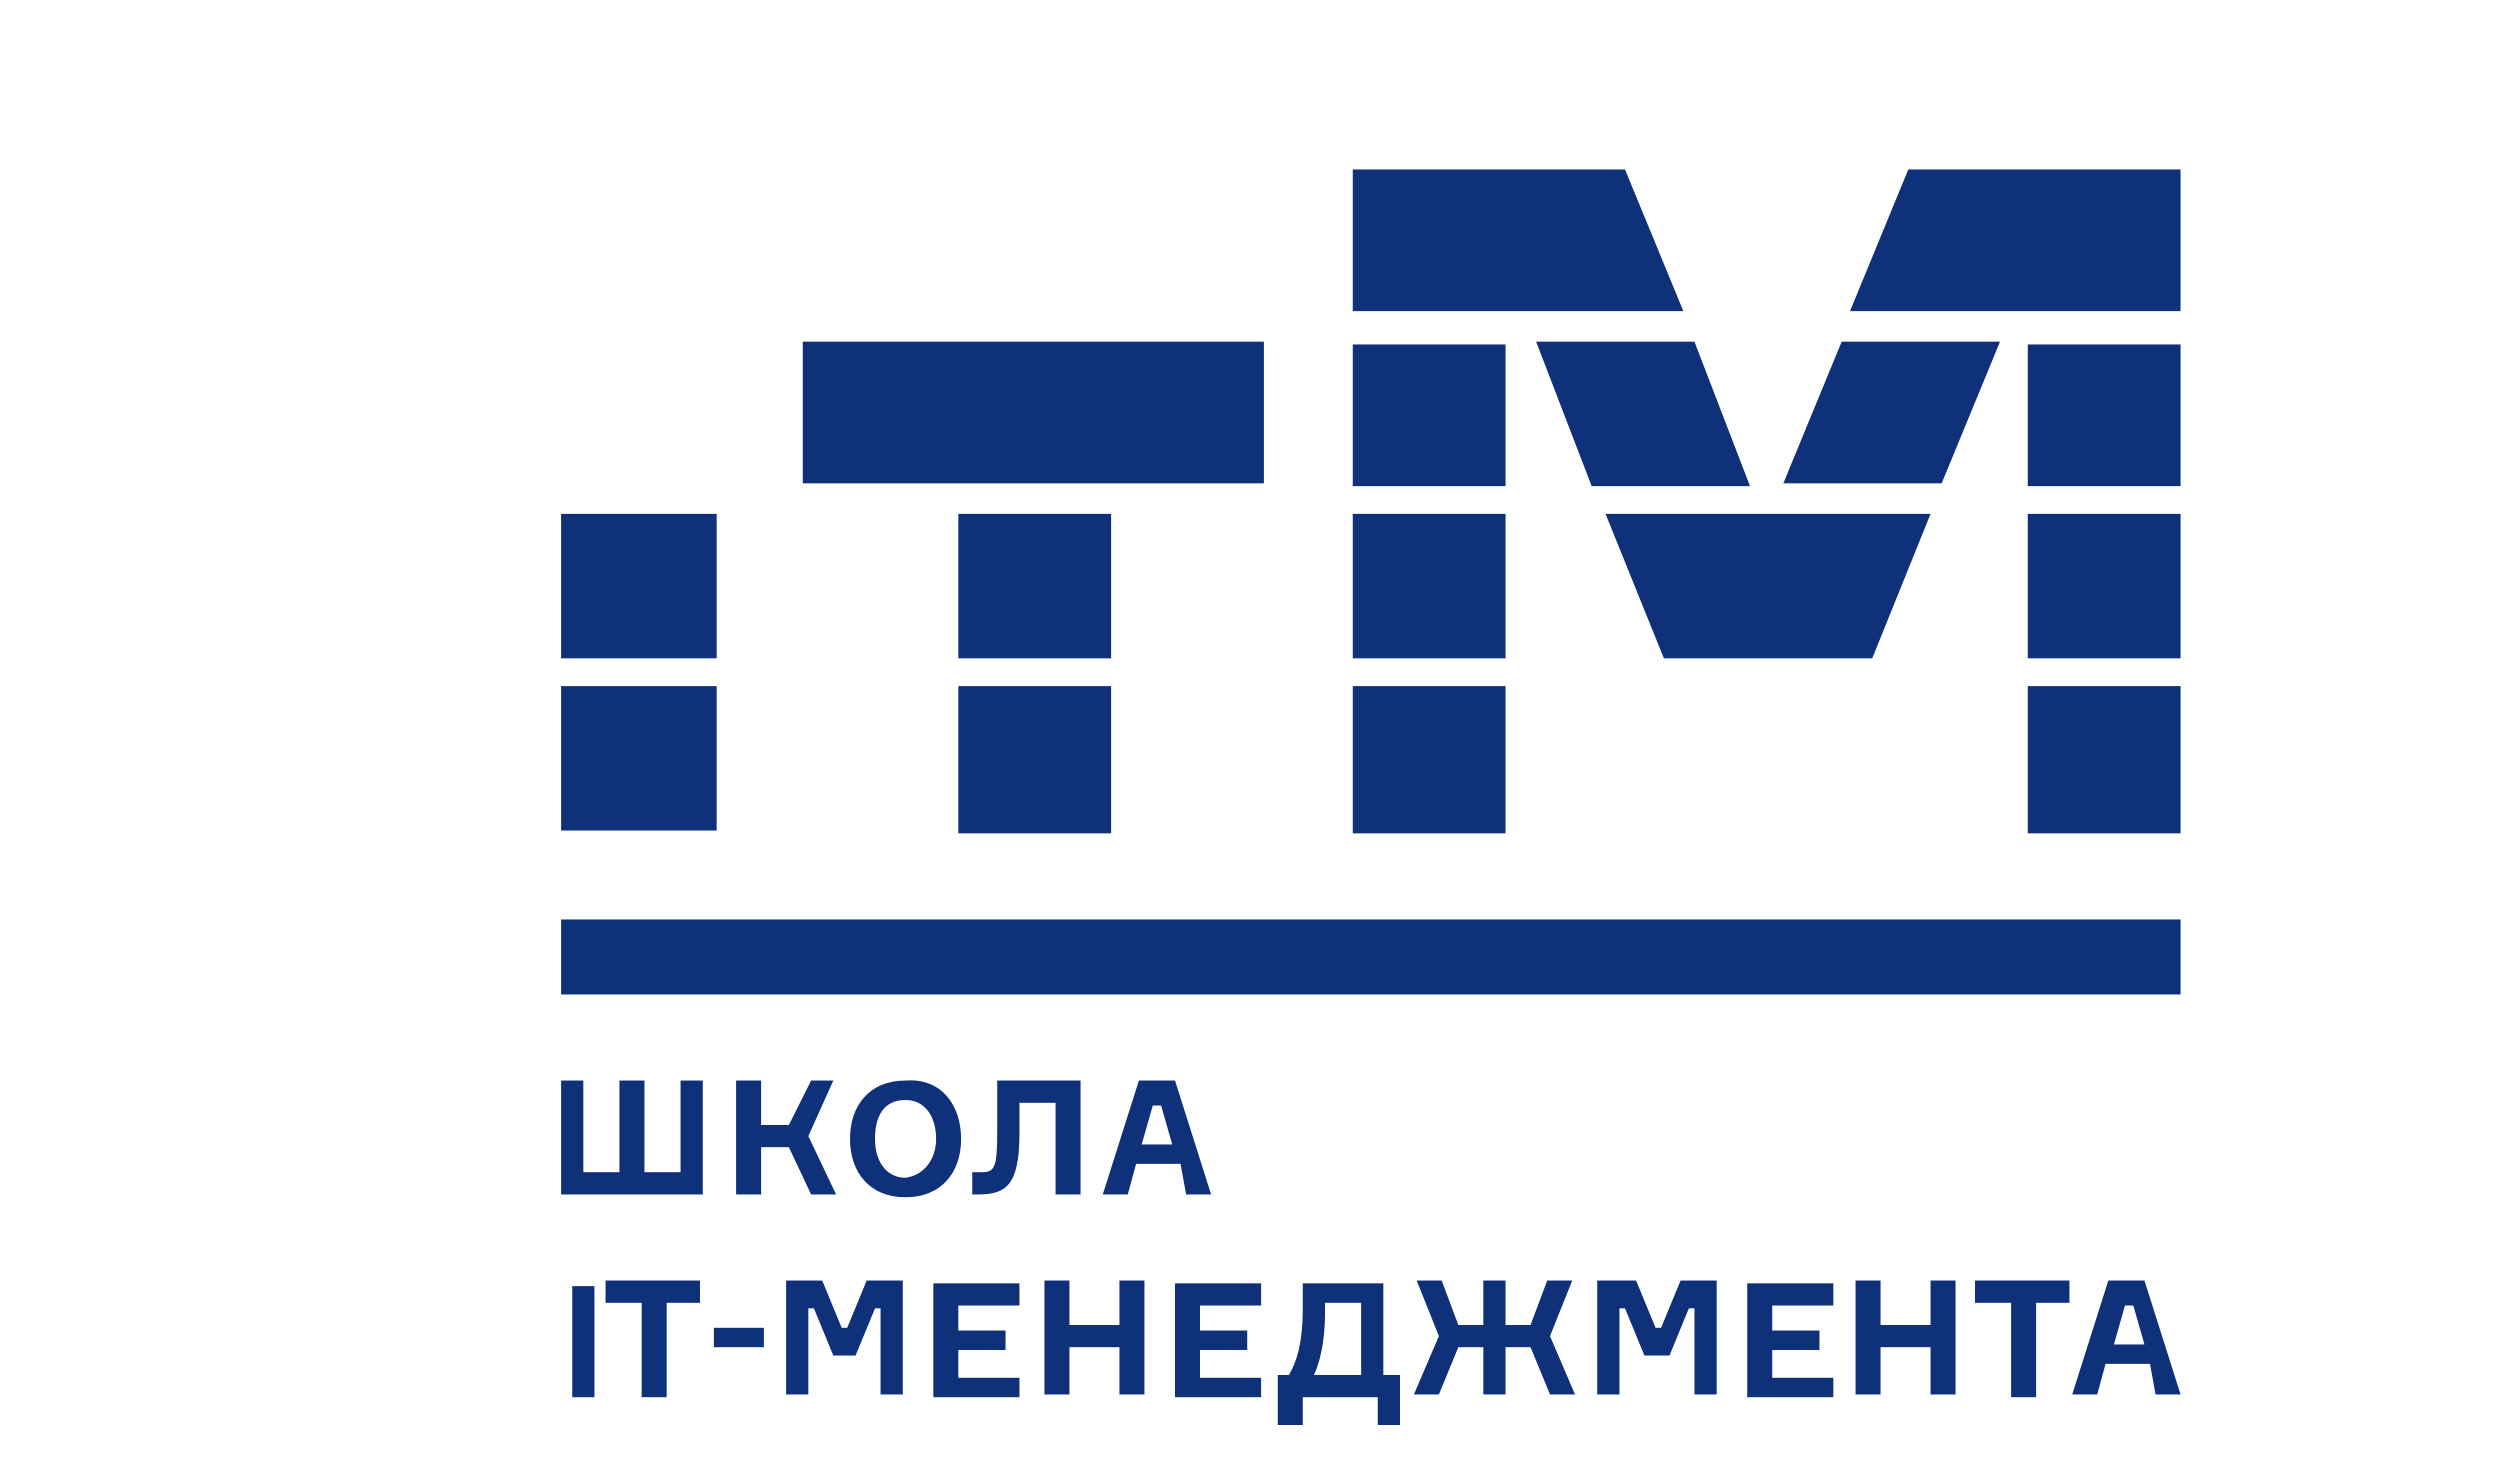
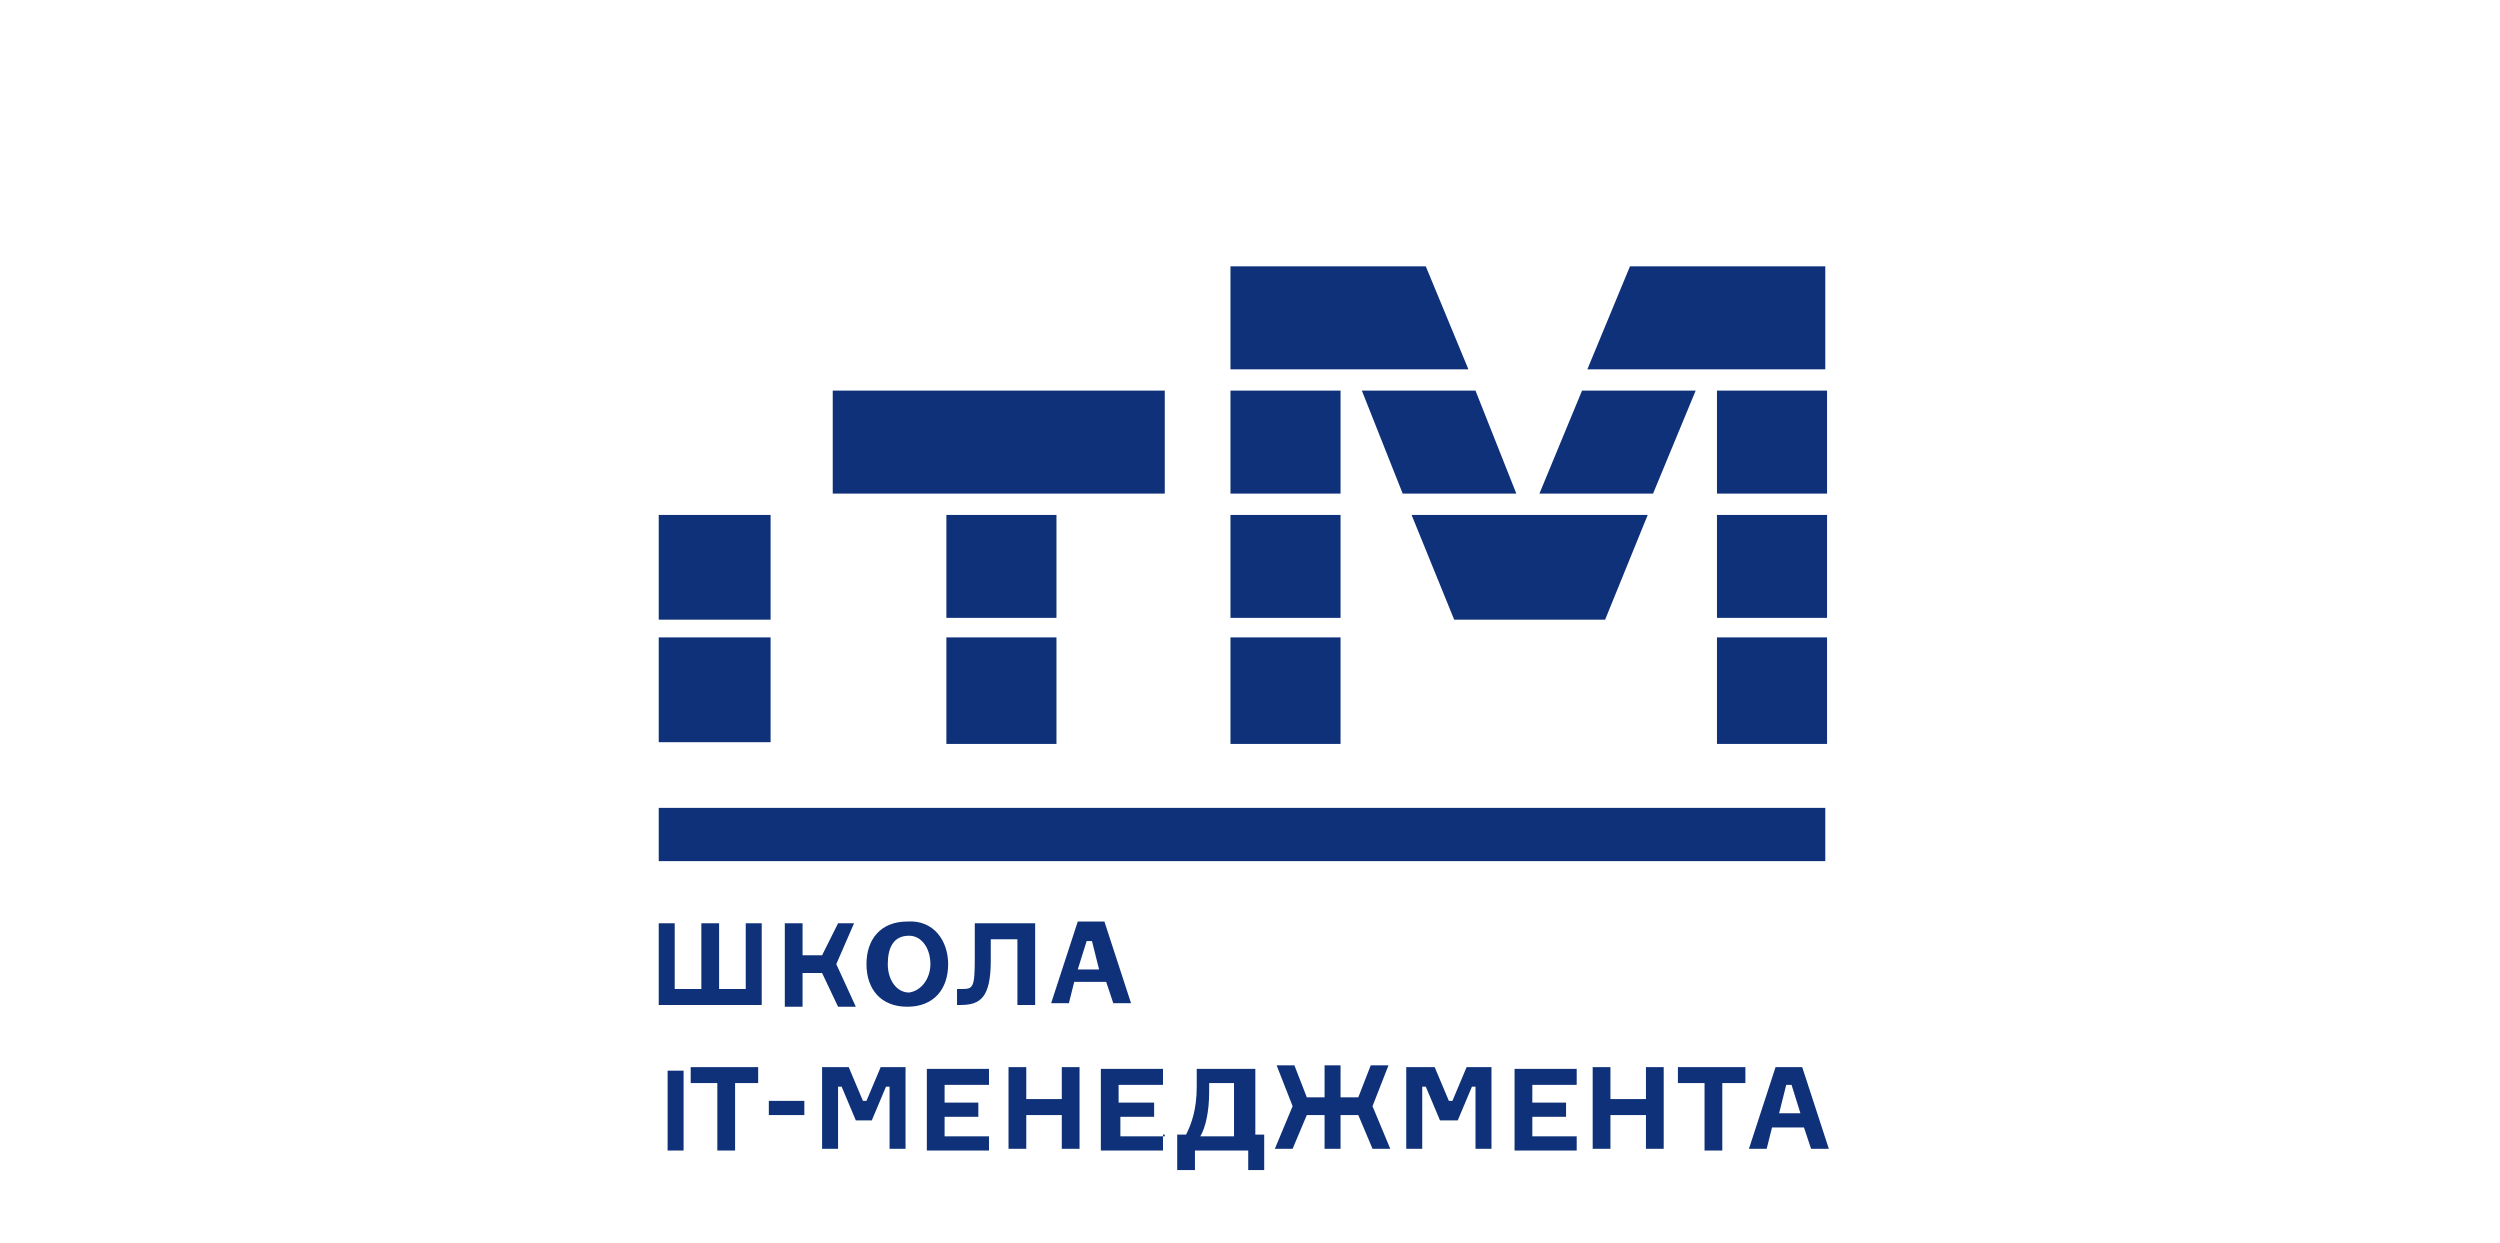
- <svg xmlns="http://www.w3.org/2000/svg" version="1.1" id="Layer_1" x="0px" y="0px" viewBox="0 0 90 52.7" style="enable-background:new 0 0 90 52.7;" xml:space="preserve">
+ <svg xmlns="http://www.w3.org/2000/svg" version="1.1" id="Layer_1" x="0px" y="0px" viewBox="0 0 140.8 70" style="enable-background:new 0 0 140.8 70;" xml:space="preserve">
  <style type="text/css">
	.st0{fill:#0E3179;}
</style>
-   <path class="st0" d="M25.8,18.5c0,1.1,0,3.1,0,5.2l-5.6,0c0-0.7,0-3.3,0-5.2H25.8 M20.2,24.7c0,1.6,0,3.4,0,5.2h5.6c0-2,0-3.7,0-5.2  L20.2,24.7z M40,23.7h-5.5v-5.2H40V23.7z M45.6,12.3H28.9v5.1h16.6V12.3z M34.5,30H40v-5.3h-5.5V30z M54.2,23.7h-5.5v-5.2h5.5V23.7z   M48.7,17.5h5.5v-5.1h-5.5V17.5z M68.7,6.1l-2.1,5.1h11.9V6.1H68.7z M73,23.7h5.5v-5.2H73V23.7z M57.3,17.5h5.7L61,12.3h-5.7  L57.3,17.5z M72,12.3h-5.7l-2.1,5.1h5.7L72,12.3z M48.7,30h5.5v-5.3h-5.5V30z M73,30h5.5v-5.3H73V30z M73,17.5h5.5v-5.1H73V17.5z   M57.8,18.5l2.1,5.2h7.5l2.1-5.2H57.8z M48.7,6.1v5.1h11.9l-2.1-5.1H48.7z" />
-   <path class="st0" d="M78.5,35.8H20.2v-2.7h58.3V35.8z M21.4,46.3h-0.8v4h0.8V46.3z M25.3,46.9H24v3.4h-0.9v-3.4h-1.3v-0.8h3.4V46.9z   M25.7,47.8h1.8v0.7h-1.8V47.8z M28.3,46.1h1.3l0.7,1.7h0.2l0.7-1.7h1.3v4.1h-0.8v-3.1h-0.2l-0.7,1.7H30l-0.7-1.7h-0.2v3.1h-0.8  V46.1z M36.7,49.5v0.8h-3.1v-4.1h3.1v0.8h-2.2v0.9h1.7v0.7h-1.7v1H36.7z M41.2,46.1v4.1h-0.9v-1.7h-1.8v1.7h-0.9v-4.1h0.9v1.6h1.8  v-1.6H41.2z M45.4,49.5v0.8h-3.1v-4.1h3.1v0.8h-2.2v0.9h1.7v0.7h-1.7v1H45.4z M48.9,46.9h-1.2v0.4c0,1-0.2,1.8-0.4,2.2h1.7V46.9z   M50.4,49.5v1.8h-0.8v-1h-2.7v1H46v-1.8h0.4c0.3-0.5,0.5-1.2,0.5-2.4v-0.9h2.9v3.3H50.4z M54.2,48.5v1.7h-0.8v-1.7h-0.9l-0.7,1.7  h-0.9l0.9-2.1l-0.8-2h0.9l0.6,1.6h0.9v-1.6h0.8v1.6h0.9l0.6-1.6h0.9l-0.8,2l0.9,2.1h-0.9l-0.7-1.7H54.2z M57.6,46.1h1.3l0.7,1.7h0.2  l0.7-1.7h1.3v4.1h-0.8v-3.1h-0.2l-0.7,1.7h-0.9l-0.7-1.7h-0.2v3.1h-0.8V46.1z M66,49.5v0.8h-3.1v-4.1h3.1v0.8h-2.2v0.9h1.7v0.7h-1.7  v1H66z M70.4,46.1v4.1h-0.9v-1.7h-1.8v1.7h-0.9v-4.1h0.9v1.6h1.8v-1.6H70.4z M74.6,46.9h-1.3v3.4h-0.9v-3.4h-1.3v-0.8h3.4V46.9z   M76.1,48.4h1.1L76.8,47h-0.3L76.1,48.4z M77.4,49.1h-1.6l-0.3,1.1h-0.9l1.3-4.1h1.3l1.3,4.1h-0.9L77.4,49.1z M22.4,38.9h0.8v3.3  h1.3v-3.3h0.8V43h-5.1v-4.1h0.8v3.3h1.3V38.9z M26.5,38.9h0.9v1.6h1l0.8-1.6H30l-0.9,2l1,2.1h-0.9l-0.8-1.7h-1V43h-0.9V38.9z   M35.3,42.2c0.5,0,0.6-0.1,0.6-1.5v-1.8h3V43h-0.9v-3.3h-1.3v1.1c0,1.9-0.5,2.2-1.5,2.2h-0.2v-0.8H35.3z M41.1,41.2h1.1l-0.4-1.4  h-0.3L41.1,41.2z M42.5,41.9h-1.6L40.6,43h-0.9l1.3-4.1h1.3l1.3,4.1h-0.9L42.5,41.9z M33.7,41c0-0.8-0.4-1.4-1.1-1.4  c-0.8,0-1.1,0.6-1.1,1.4c0,0.8,0.4,1.4,1.1,1.4C33.3,42.3,33.7,41.7,33.7,41 M34.6,41c0,1.2-0.7,2.1-2,2.1c-1.3,0-2-0.9-2-2.1  c0-1.2,0.7-2.1,2-2.1C33.9,38.8,34.6,39.8,34.6,41" />
+   <path class="st0" d="M43.4,29c0,1.2,0,3.5,0,5.9h-6.3c0-0.8,0-3.7,0-5.9H43.4 M37.1,35.9c0,1.8,0,3.8,0,5.9h6.3c0-2.3,0-4.2,0-5.9  H37.1z M59.5,34.8h-6.2V29h6.2V34.8z M65.8,22H46.9v5.8h18.7V22H65.8z M53.3,41.9h6.2v-6h-6.2V41.9z M75.5,34.8h-6.2V29h6.2V34.8z   M69.3,27.8h6.2v-5.8h-6.2V27.8z M91.8,15l-2.4,5.8h13.4V15H91.8z M96.7,34.8h6.2V29h-6.2V34.8z M79,27.8h6.4L83.1,22h-6.4L79,27.8z   M95.5,22h-6.4l-2.4,5.8h6.4L95.5,22z M69.3,41.9h6.2v-6h-6.2V41.9z M96.7,41.9h6.2v-6h-6.2V41.9z M96.7,27.8h6.2v-5.8h-6.2V27.8z   M79.5,29l2.4,5.9h8.5l2.4-5.9H79.5z M69.3,15v5.8h13.4L80.3,15H69.3z" />
+   <path class="st0" d="M102.9,48.5H37.1v-3h65.7V48.5z M38.5,60.3h-0.9v4.5h0.9V60.3z M42.9,61h-1.5v3.8h-1V61h-1.5v-0.9h3.8V61H42.9z   M43.3,62h2v0.8h-2V62z M46.3,60.1h1.5l0.8,1.9h0.2l0.8-1.9H51v4.6h-0.9v-3.5h-0.2l-0.8,1.9h-0.9l-0.8-1.9h-0.2v3.5h-0.9V60.1z   M55.7,63.9v0.9h-3.5v-4.6h3.5v0.9h-2.5v1h1.9v0.8h-1.9V64h2.5V63.9z M60.8,60.1v4.6h-1v-1.9h-2v1.9h-1v-4.6h1v1.8h2v-1.8H60.8z   M65.5,63.9v0.9h-3.5v-4.6h3.5v0.9h-2.5v1H65v0.8h-1.9V64h2.5V63.9z M69.5,61h-1.4v0.5c0,1.1-0.2,2-0.5,2.5h1.9V61H69.5z M71.2,63.9  v2h-0.9v-1.1h-3v1.1h-1v-2h0.5c0.3-0.6,0.6-1.4,0.6-2.7v-1h3.3v3.7C70.5,63.9,71.2,63.9,71.2,63.9z M75.5,62.8v1.9h-0.9v-1.9h-1  l-0.8,1.9h-1l1-2.4l-0.9-2.3h1l0.7,1.8h1v-1.8h0.9v1.8h1l0.7-1.8h1l-0.9,2.3l1,2.4h-1l-0.8-1.9H75.5z M79.3,60.1h1.5l0.8,1.9h0.2  l0.8-1.9H84v4.6h-0.9v-3.5h-0.2l-0.8,1.9h-1l-0.8-1.9h-0.2v3.5h-0.9v-4.6H79.3z M88.8,63.9v0.9h-3.5v-4.6h3.5v0.9h-2.5v1h1.9v0.8  h-1.9V64h2.5V63.9z M93.7,60.1v4.6h-1v-1.9h-2v1.9h-1v-4.6h1v1.8h2v-1.8H93.7z M98.5,61H97v3.8h-1V61h-1.5v-0.9h3.8V61H98.5z   M100.2,62.7h1.2l-0.5-1.6h-0.3L100.2,62.7z M101.6,63.5h-1.8l-0.3,1.2h-1l1.5-4.6h1.5l1.5,4.6h-1L101.6,63.5z M39.6,52h0.9v3.7H42  V52h0.9v4.6h-5.8V52H38v3.7h1.5V52H39.6z M44.2,52h1v1.8h1.1l0.9-1.8h0.9l-1,2.3l1.1,2.4h-1l-0.9-1.9h-1.1v1.9h-1  C44.2,56.6,44.2,52,44.2,52z M54.2,55.7c0.6,0,0.7-0.1,0.7-1.7v-2h3.4v4.6h-1v-3.7h-1.5v1.2c0,2.1-0.6,2.5-1.7,2.5h-0.2v-0.9H54.2z   M60.7,54.6h1.2L61.5,53h-0.3L60.7,54.6z M62.3,55.3h-1.8l-0.3,1.2h-1l1.5-4.6h1.5l1.5,4.6h-1L62.3,55.3z M52.4,54.3  c0-0.9-0.5-1.6-1.2-1.6c-0.9,0-1.2,0.7-1.2,1.6c0,0.9,0.5,1.6,1.2,1.6C51.9,55.8,52.4,55.1,52.4,54.3 M53.4,54.3  c0,1.4-0.8,2.4-2.3,2.4s-2.3-1-2.3-2.4c0-1.4,0.8-2.4,2.3-2.4C52.6,51.8,53.4,53,53.4,54.3" />
</svg>
